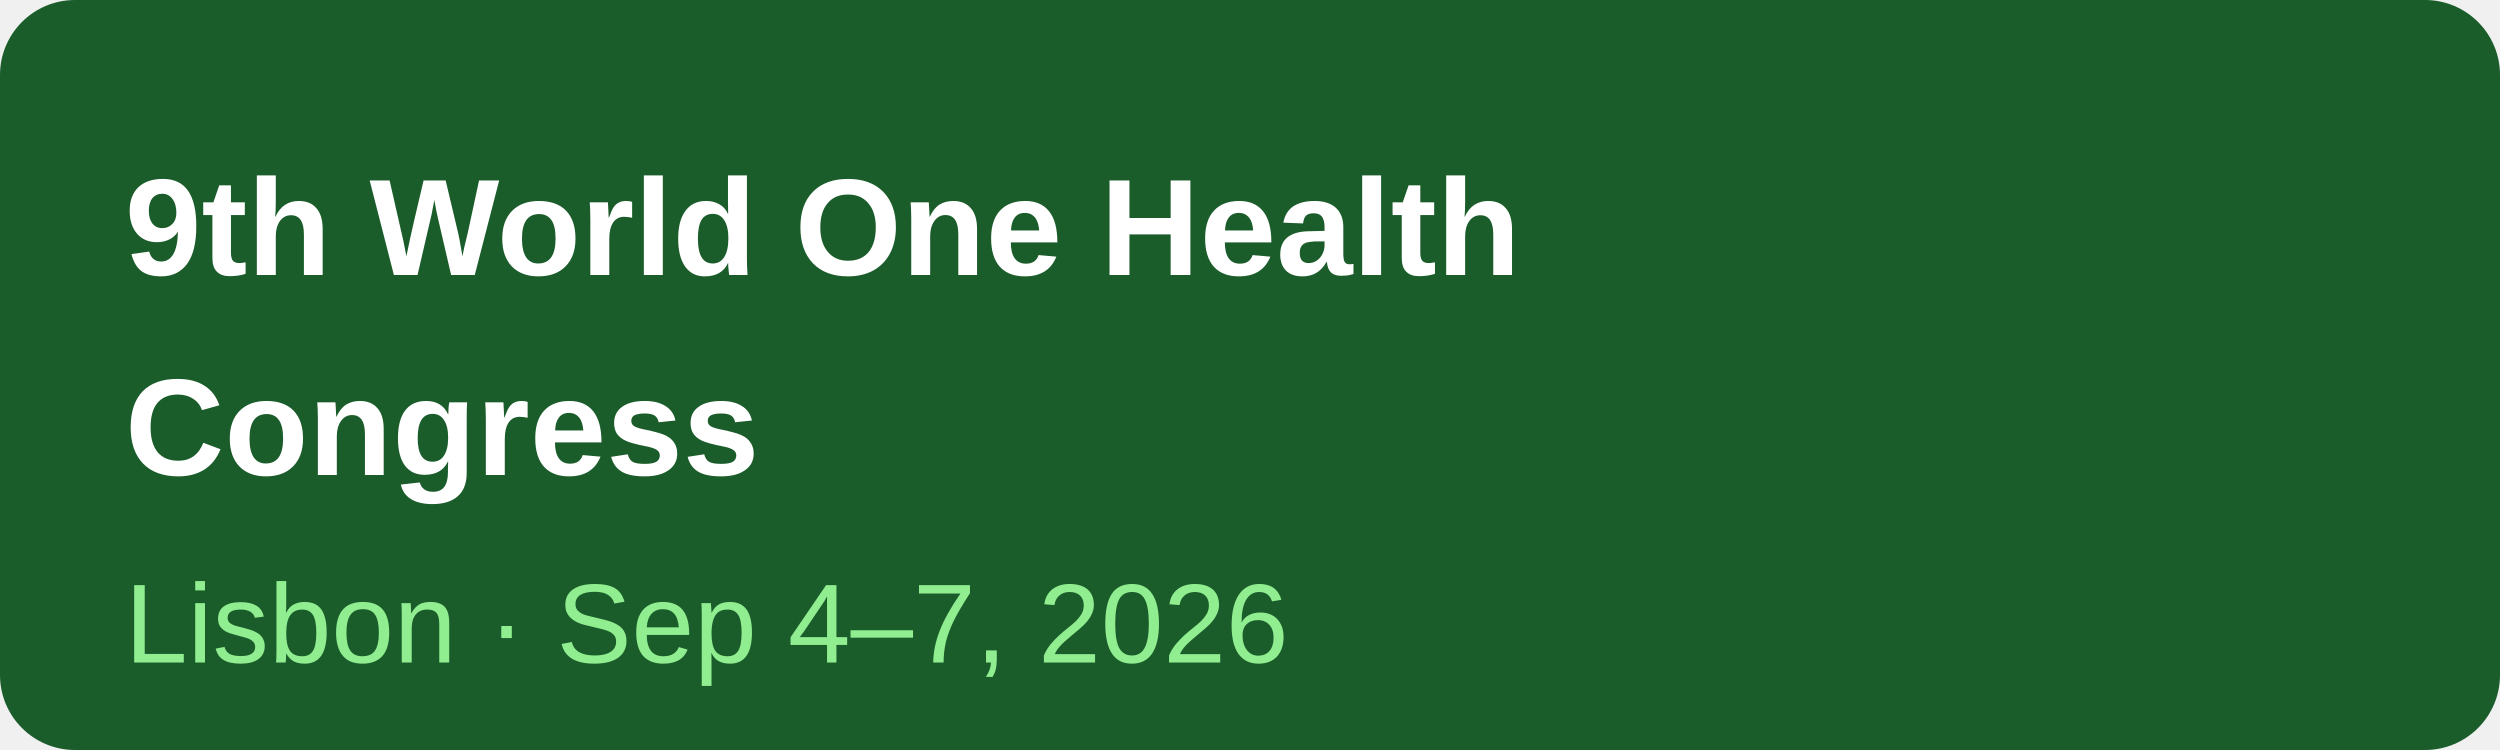
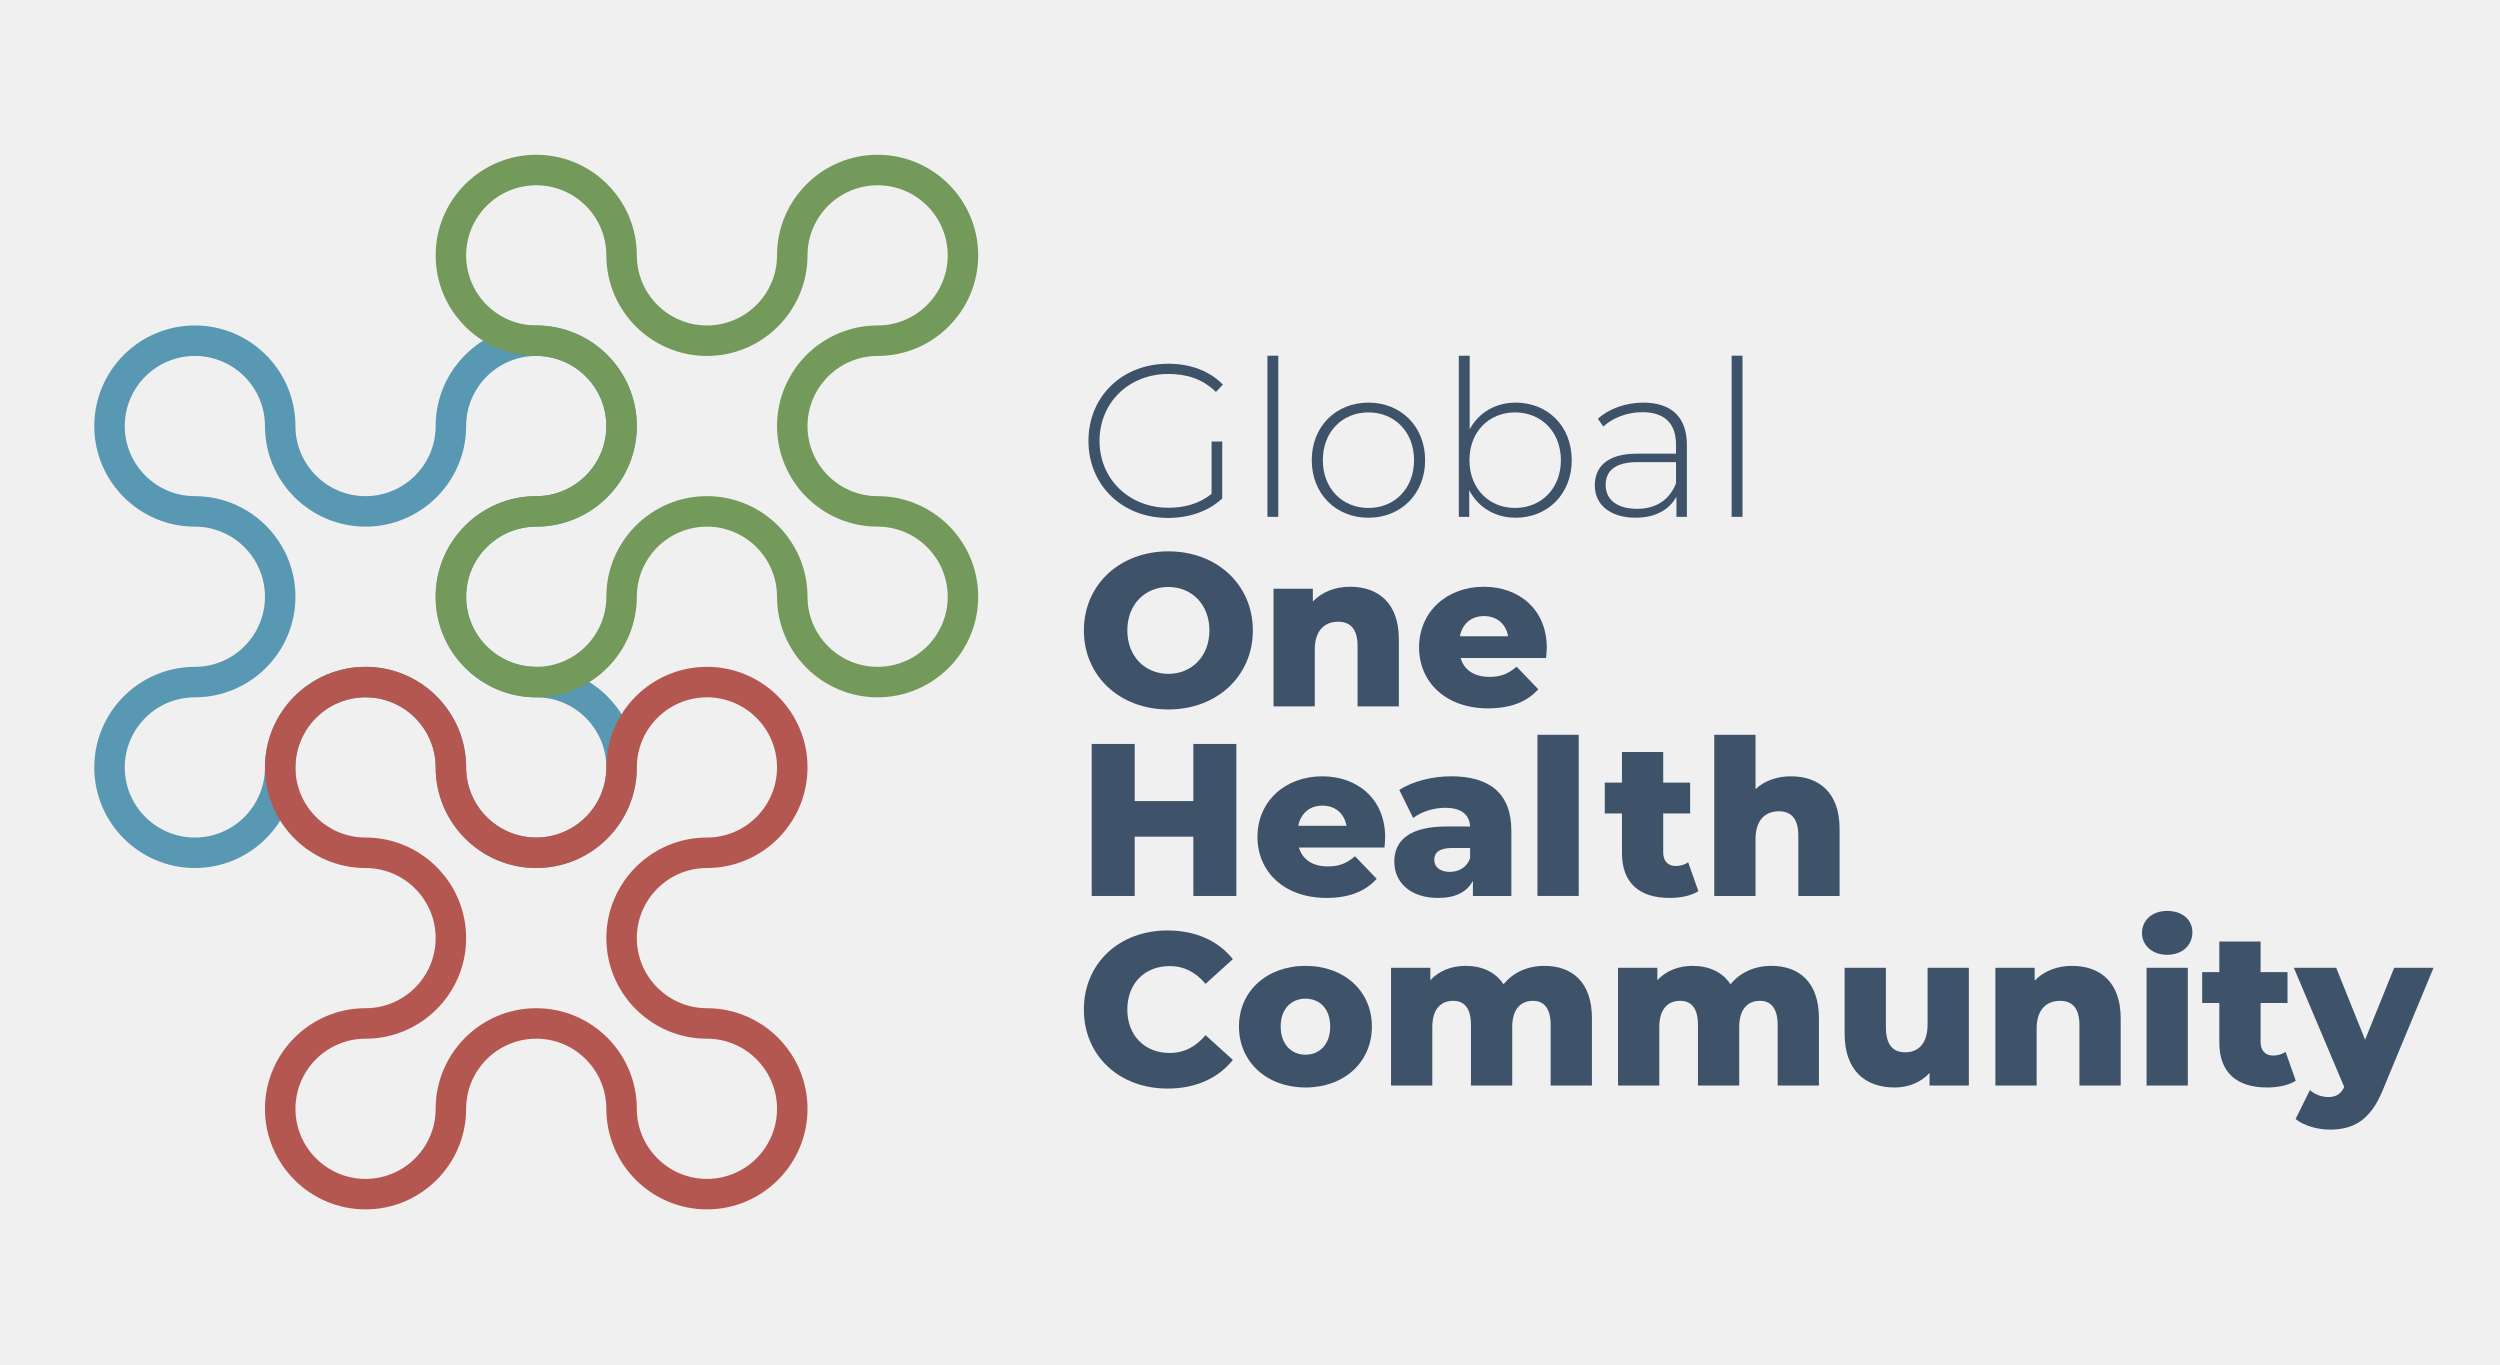
- <svg xmlns="http://www.w3.org/2000/svg" viewBox="0 0 200 60">
-   <rect width="200" height="60" rx="6" fill="#1a5c2a" />
-   <text x="10" y="22" font-family="Arial, sans-serif" font-weight="bold" font-size="11" fill="white">9th World One Health</text>
-   <text x="10" y="38" font-family="Arial, sans-serif" font-weight="bold" font-size="11" fill="white">Congress</text>
-   <text x="10" y="53" font-family="Arial, sans-serif" font-size="9" fill="#90ee90">Lisbon · Sep 4–7, 2026</text>
+ <svg xmlns="http://www.w3.org/2000/svg" width="100%" height="100%" viewBox="0 0 469 256" version="1.1" xml:space="preserve" style="fill-rule:evenodd;clip-rule:evenodd;stroke-linejoin:round;stroke-miterlimit:2;">
+   <g transform="matrix(0.24,0,0,0.24,0,0)">
+     <g transform="matrix(1,0,0,1,-766.56,-707.53)">
+       <rect id="Artboard1" x="766.56" y="707.53" width="1953.09" height="1065.47" style="fill:none;" />
+       <g id="Artboard11">
+         <g transform="matrix(1.5625,0,0,1.5625,-29.9251,517.85)">
+           <g transform="matrix(2.66667,0,0,2.66667,1115.87,341.608)">
+             <path d="M0,0.246L1.998,0.246L1.998,10.921C-0.569,13.365 -4.278,14.587 -8.19,14.587C-16.785,14.587 -23.101,8.435 -23.101,0.124C-23.101,-8.188 -16.785,-14.341 -8.149,-14.341C-4.033,-14.341 -0.408,-13.036 2.118,-10.429L0.815,-9.045C-1.67,-11.489 -4.644,-12.425 -8.108,-12.425C-15.523,-12.425 -21.024,-7.048 -21.024,0.124C-21.024,7.253 -15.523,12.672 -8.108,12.672C-5.093,12.672 -2.322,11.938 0,10.065L0,0.246Z" style="fill:rgb(62,82,105);fill-rule:nonzero;" />
+           </g>
+           <g transform="matrix(2.66667,0,0,2.66667,0,-10520.7)">
+             <rect x="428.927" y="4057.51" width="2.038" height="30.231" style="fill:rgb(62,82,105);" />
+           </g>
+           <g transform="matrix(2.66667,0,0,2.66667,1165.98,351.606)">
+             <path d="M0,0C0,-6.314 4.522,-10.797 10.634,-10.797C16.745,-10.797 21.267,-6.314 21.267,0C21.267,6.316 16.745,10.797 10.634,10.797C4.522,10.797 0,6.316 0,0M19.19,0C19.19,-5.337 15.522,-8.963 10.634,-8.963C5.745,-8.963 2.078,-5.338 2.078,0C2.078,5.337 5.745,8.964 10.634,8.964C15.522,8.964 19.19,5.337 19.19,0" style="fill:rgb(62,82,105);fill-rule:nonzero;" />
+           </g>
+           <g transform="matrix(2.66667,0,0,2.66667,1296.04,328.139)">
+             <path d="M0,8.8C0,15.156 -4.522,19.597 -10.512,19.597C-14.341,19.597 -17.56,17.683 -19.23,14.423L-19.23,19.434L-21.187,19.434L-21.187,-10.797L-19.148,-10.797L-19.148,3.016C-17.438,-0.163 -14.259,-1.997 -10.512,-1.997C-4.522,-1.997 0,2.404 0,8.8M-2.037,8.8C-2.037,3.463 -5.745,-0.163 -10.634,-0.163C-15.523,-0.163 -19.189,3.462 -19.189,8.8C-19.189,14.137 -15.523,17.764 -10.634,17.764C-5.745,17.764 -2.037,14.137 -2.037,8.8" style="fill:rgb(62,82,105);fill-rule:nonzero;" />
+           </g>
+           <g transform="matrix(2.66667,0,0,2.66667,1353.64,359.21)">
+             <path d="M0,-5.704L0,7.782L-1.955,7.782L-1.955,3.994C-3.299,6.439 -5.907,7.945 -9.615,7.945C-14.382,7.945 -17.275,5.501 -17.275,1.876C-17.275,-1.343 -15.238,-4.073 -9.33,-4.073L-2.037,-4.073L-2.037,-5.786C-2.037,-9.737 -4.196,-11.855 -8.351,-11.855C-11.285,-11.855 -13.933,-10.756 -15.686,-9.166L-16.704,-10.634C-14.585,-12.507 -11.489,-13.649 -8.188,-13.649C-2.932,-13.649 0,-10.96 0,-5.704ZM-2.037,1.509L-2.037,-2.485L-9.289,-2.485C-13.689,-2.485 -15.238,-0.652 -15.238,1.794C-15.238,4.563 -13.079,6.275 -9.33,6.275C-5.744,6.275 -3.258,4.563 -2.037,1.509" style="fill:rgb(62,82,105);fill-rule:nonzero;" />
+           </g>
+           <g transform="matrix(2.66667,0,0,2.66667,0,-10520.7)">
+             <rect x="516.013" y="4057.51" width="2.038" height="30.231" style="fill:rgb(62,82,105);" />
+           </g>
+           <g transform="matrix(2.66667,0,0,2.66667,1051.98,436.762)">
+             <path d="M0,0.002C0,-8.555 6.724,-14.83 15.849,-14.83C24.977,-14.83 31.699,-8.555 31.699,0.002C31.699,8.557 24.977,14.832 15.849,14.832C6.724,14.832 0,8.557 0,0.002M23.55,0.002C23.55,-4.928 20.169,-8.147 15.849,-8.147C11.531,-8.147 8.149,-4.928 8.149,0.002C8.149,4.932 11.531,8.151 15.849,8.151C20.169,8.151 23.55,4.932 23.55,0.002" style="fill:rgb(62,82,105);fill-rule:nonzero;" />
+           </g>
+           <g transform="matrix(2.66667,0,0,2.66667,1209.54,448.607)">
+             <path d="M0,-2.811L0,9.819L-7.74,9.819L-7.74,-1.547C-7.74,-4.726 -9.125,-6.071 -11.367,-6.071C-13.852,-6.071 -15.767,-4.522 -15.767,-0.856L-15.767,9.819L-23.508,9.819L-23.508,-12.263L-16.134,-12.263L-16.134,-9.859C-14.381,-11.692 -11.896,-12.63 -9.125,-12.63C-3.951,-12.63 0,-9.655 0,-2.811" style="fill:rgb(62,82,105);fill-rule:nonzero;" />
+           </g>
+           <g transform="matrix(2.66667,0,0,2.66667,1283.22,440.133)">
+             <path d="M0,3.912L-16.052,3.912C-15.401,6.153 -13.485,7.456 -10.633,7.456C-8.473,7.456 -7.048,6.846 -5.54,5.541L-1.466,9.778C-3.584,12.142 -6.681,13.364 -10.877,13.364C-18.741,13.364 -23.834,8.516 -23.834,1.916C-23.834,-4.726 -18.659,-9.452 -11.693,-9.452C-5.174,-9.452 0.122,-5.297 0.122,1.996C0.122,2.567 0.041,3.3 0,3.912M-16.174,-0.163L-7.13,-0.163C-7.537,-2.485 -9.248,-3.952 -11.652,-3.952C-14.056,-3.952 -15.727,-2.485 -16.174,-0.163" style="fill:rgb(62,82,105);fill-rule:nonzero;" />
+           </g>
+           <g transform="matrix(2.66667,0,0,2.66667,1128.25,569.62)">
+             <path d="M0,-28.52L0,0L-8.067,0L-8.067,-11.122L-19.068,-11.122L-19.068,0L-27.136,0L-27.136,-28.52L-19.068,-28.52L-19.068,-17.804L-8.067,-17.804L-8.067,-28.52L0,-28.52Z" style="fill:rgb(62,82,105);fill-rule:nonzero;" />
+           </g>
+           <g transform="matrix(2.66667,0,0,2.66667,1202.37,534.962)">
+             <path d="M0,3.912L-16.051,3.912C-15.4,6.152 -13.484,7.455 -10.632,7.455C-8.473,7.455 -7.047,6.846 -5.539,5.541L-1.466,9.778C-3.584,12.142 -6.68,13.364 -10.876,13.364C-18.74,13.364 -23.833,8.516 -23.833,1.916C-23.833,-4.726 -18.658,-9.452 -11.692,-9.452C-5.174,-9.452 0.122,-5.297 0.122,1.996C0.122,2.567 0.041,3.3 0,3.912ZM-16.173,-0.163L-7.129,-0.163C-7.537,-2.485 -9.247,-3.952 -11.651,-3.952C-14.055,-3.952 -15.726,-2.485 -16.173,-0.163" style="fill:rgb(62,82,105);fill-rule:nonzero;" />
+           </g>
+           <g transform="matrix(2.66667,0,0,2.66667,1265.83,543.436)">
+             <path d="M0,-2.444L0,9.819L-7.211,9.819L-7.211,6.967C-8.312,9.087 -10.512,10.186 -13.731,10.186C-19.028,10.186 -21.96,7.212 -21.96,3.383C-21.96,-0.693 -18.987,-3.219 -12.141,-3.219L-7.741,-3.219C-7.864,-5.459 -9.37,-6.722 -12.426,-6.722C-14.545,-6.722 -16.908,-5.989 -18.416,-4.807L-21.024,-10.063C-18.498,-11.733 -14.749,-12.63 -11.286,-12.63C-4.114,-12.63 0,-9.451 0,-2.444M-7.741,2.73L-7.741,0.816L-11.083,0.816C-13.568,0.816 -14.463,1.711 -14.463,3.056C-14.463,4.359 -13.405,5.297 -11.57,5.297C-9.86,5.297 -8.353,4.482 -7.741,2.73" style="fill:rgb(62,82,105);fill-rule:nonzero;" />
+           </g>
+           <g transform="matrix(2.66667,0,0,2.66667,0,-10141.4)">
+             <rect x="479.582" y="3986.39" width="7.741" height="30.231" style="fill:rgb(62,82,105);" />
+           </g>
+           <g transform="matrix(2.66667,0,0,2.66667,1359.4,500.956)">
+             <path d="M0,24.854C-1.344,25.709 -3.341,26.116 -5.378,26.116C-11.042,26.116 -14.341,23.346 -14.341,17.682L-14.341,10.267L-17.56,10.267L-17.56,4.481L-14.341,4.481L-14.341,-1.262L-6.6,-1.262L-6.6,4.481L-1.548,4.481L-1.548,10.267L-6.6,10.267L-6.6,17.601C-6.6,19.231 -5.664,20.126 -4.278,20.126C-3.421,20.126 -2.567,19.884 -1.915,19.435L0,24.854Z" style="fill:rgb(62,82,105);fill-rule:nonzero;" />
+           </g>
+           <g transform="matrix(2.66667,0,0,2.66667,1430.03,522.684)">
+             <path d="M0,4.971L0,17.601L-7.741,17.601L-7.741,6.235C-7.741,3.056 -9.126,1.711 -11.368,1.711C-13.853,1.711 -15.768,3.26 -15.768,6.926L-15.768,17.601L-23.509,17.601L-23.509,-12.63L-15.768,-12.63L-15.768,-2.444C-14.057,-4.032 -11.733,-4.848 -9.126,-4.848C-3.951,-4.848 0,-1.873 0,4.971" style="fill:rgb(62,82,105);fill-rule:nonzero;" />
+           </g>
+           <g transform="matrix(2.66667,0,0,2.66667,1051.98,626.419)">
+             <path d="M0,0.002C0,-8.677 6.642,-14.83 15.686,-14.83C20.942,-14.83 25.18,-12.914 27.951,-9.451L22.817,-4.805C21.024,-6.966 18.824,-8.147 16.094,-8.147C11.409,-8.147 8.149,-4.887 8.149,0.002C8.149,4.891 11.409,8.151 16.094,8.151C18.824,8.151 21.024,6.969 22.817,4.81L27.951,9.454C25.18,12.918 20.942,14.832 15.686,14.832C6.642,14.832 0,8.679 0,0.002" style="fill:rgb(62,82,105);fill-rule:nonzero;" />
+           </g>
+           <g transform="matrix(2.66667,0,0,2.66667,1129.57,635.114)">
+             <path d="M0,-0.08C0,-6.722 5.256,-11.448 12.467,-11.448C19.76,-11.448 24.934,-6.722 24.934,-0.08C24.934,6.601 19.76,11.368 12.467,11.368C5.256,11.368 0,6.601 0,-0.08M17.112,-0.08C17.112,-3.422 15.115,-5.295 12.467,-5.295C9.86,-5.295 7.823,-3.422 7.823,-0.08C7.823,3.301 9.86,5.215 12.467,5.215C15.116,5.215 17.112,3.301 17.112,-0.08" style="fill:rgb(62,82,105);fill-rule:nonzero;" />
+           </g>
+           <g transform="matrix(2.66667,0,0,2.66667,1306.14,638.266)">
+             <path d="M0,-2.811L0,9.819L-7.741,9.819L-7.741,-1.547C-7.741,-4.726 -9.046,-6.071 -11.083,-6.071C-13.323,-6.071 -14.954,-4.562 -14.954,-1.141L-14.954,9.819L-22.695,9.819L-22.695,-1.547C-22.695,-4.726 -23.957,-6.071 -26.035,-6.071C-28.318,-6.071 -29.947,-4.562 -29.947,-1.141L-29.947,9.819L-37.688,9.819L-37.688,-12.263L-30.314,-12.263L-30.314,-9.941C-28.643,-11.733 -26.32,-12.63 -23.713,-12.63C-20.697,-12.63 -18.131,-11.531 -16.583,-9.166C-14.832,-11.368 -12.102,-12.63 -8.923,-12.63C-3.79,-12.63 0,-9.655 0,-2.811Z" style="fill:rgb(62,82,105);fill-rule:nonzero;" />
+           </g>
+           <g transform="matrix(2.66667,0,0,2.66667,1419.7,638.266)">
+             <path d="M0,-2.811L0,9.819L-7.741,9.819L-7.741,-1.547C-7.741,-4.726 -9.046,-6.071 -11.083,-6.071C-13.323,-6.071 -14.954,-4.562 -14.954,-1.141L-14.954,9.819L-22.695,9.819L-22.695,-1.547C-22.695,-4.726 -23.957,-6.071 -26.035,-6.071C-28.318,-6.071 -29.947,-4.562 -29.947,-1.141L-29.947,9.819L-37.688,9.819L-37.688,-12.263L-30.314,-12.263L-30.314,-9.941C-28.643,-11.733 -26.32,-12.63 -23.713,-12.63C-20.697,-12.63 -18.131,-11.531 -16.583,-9.166C-14.832,-11.368 -12.102,-12.63 -8.923,-12.63C-3.79,-12.63 0,-9.655 0,-2.811Z" style="fill:rgb(62,82,105);fill-rule:nonzero;" />
+           </g>
+           <g transform="matrix(2.66667,0,0,2.66667,1494.7,665.429)">
+             <path d="M0,-22.449L0,-0.367L-7.374,-0.367L-7.374,-2.73C-9.044,-0.897 -11.407,0 -13.935,0C-19.352,0 -23.305,-3.097 -23.305,-10.104L-23.305,-22.449L-15.564,-22.449L-15.564,-11.368C-15.564,-7.945 -14.219,-6.6 -11.896,-6.6C-9.615,-6.6 -7.741,-8.108 -7.741,-11.815L-7.741,-22.449L0,-22.449Z" style="fill:rgb(62,82,105);fill-rule:nonzero;" />
+           </g>
+           <g transform="matrix(2.66667,0,0,2.66667,1570.66,638.266)">
+             <path d="M0,-2.811L0,9.819L-7.741,9.819L-7.741,-1.547C-7.741,-4.726 -9.126,-6.071 -11.368,-6.071C-13.853,-6.071 -15.768,-4.522 -15.768,-0.856L-15.768,9.819L-23.509,9.819L-23.509,-12.263L-16.135,-12.263L-16.135,-9.859C-14.382,-11.692 -11.896,-12.63 -9.126,-12.63C-3.951,-12.63 0,-9.655 0,-2.811" style="fill:rgb(62,82,105);fill-rule:nonzero;" />
+           </g>
+           <g transform="matrix(2.66667,0,0,2.66667,1581.32,653.478)">
+             <path d="M0,-24.528C0,-26.85 1.875,-28.643 4.727,-28.643C7.578,-28.643 9.453,-26.973 9.453,-24.65C9.453,-22.206 7.578,-20.412 4.727,-20.412C1.875,-20.412 0,-22.206 0,-24.528M0.856,-17.967L8.597,-17.967L8.597,4.115L0.856,4.115L0.856,-17.967Z" style="fill:rgb(62,82,105);fill-rule:nonzero;" />
+           </g>
+           <g transform="matrix(2.66667,0,0,2.66667,1658.25,595.785)">
+             <path d="M0,24.854C-1.344,25.709 -3.341,26.116 -5.378,26.116C-11.042,26.116 -14.341,23.346 -14.341,17.682L-14.341,10.267L-17.56,10.267L-17.56,4.481L-14.341,4.481L-14.341,-1.262L-6.6,-1.262L-6.6,4.481L-1.548,4.481L-1.548,10.267L-6.6,10.267L-6.6,17.601C-6.6,19.231 -5.664,20.127 -4.277,20.127C-3.421,20.127 -2.567,19.884 -1.915,19.435L0,24.854Z" style="fill:rgb(62,82,105);fill-rule:nonzero;" />
+           </g>
+           <g transform="matrix(2.66667,0,0,2.66667,1727.15,686.506)">
+             <path d="M0,-30.353L-9.533,-7.374C-11.856,-1.67 -15.115,0 -19.474,0C-21.798,0 -24.406,-0.774 -25.872,-1.996L-23.183,-7.415C-22.286,-6.6 -20.983,-6.112 -19.76,-6.112C-18.253,-6.112 -17.397,-6.681 -16.745,-7.986L-26.198,-30.353L-18.253,-30.353L-12.834,-16.867L-7.374,-30.353L0,-30.353Z" style="fill:rgb(62,82,105);fill-rule:nonzero;" />
+           </g>
+           <g transform="matrix(2.66667,0,0,2.66667,778.013,284.212)">
+             <path d="M0,101.783C-10.405,101.783 -18.869,93.317 -18.869,82.912C-18.869,75.66 -24.769,69.761 -32.021,69.761C-39.273,69.761 -45.173,75.66 -45.173,82.912C-45.173,93.317 -53.637,101.783 -64.042,101.783C-74.446,101.783 -82.912,93.317 -82.912,82.912C-82.912,72.508 -74.446,64.042 -64.042,64.042C-56.791,64.042 -50.891,58.143 -50.891,50.891C-50.891,43.64 -56.791,37.741 -64.042,37.741C-74.446,37.741 -82.912,29.275 -82.912,18.87C-82.912,8.466 -74.446,0 -64.042,0C-53.637,0 -45.173,8.466 -45.173,18.87C-45.173,26.123 -39.273,32.022 -32.021,32.022C-24.769,32.022 -18.869,26.123 -18.869,18.87C-18.869,8.466 -10.405,0 0,0C10.405,0 18.87,8.466 18.87,18.87C18.87,29.275 10.405,37.741 0,37.741C-7.251,37.741 -13.151,43.64 -13.151,50.891C-13.151,58.143 -7.251,64.042 0,64.042C10.405,64.042 18.87,72.508 18.87,82.912C18.87,93.317 10.405,101.783 0,101.783M-32.021,64.042C-21.616,64.042 -13.151,72.508 -13.151,82.912C-13.151,90.164 -7.251,96.064 0,96.064C7.252,96.064 13.152,90.164 13.152,82.912C13.152,75.66 7.252,69.761 0,69.761C-10.405,69.761 -18.869,61.295 -18.869,50.891C-18.869,40.486 -10.405,32.022 0,32.022C7.252,32.022 13.152,26.123 13.152,18.87C13.152,11.618 7.252,5.719 0,5.719C-7.251,5.719 -13.151,11.618 -13.151,18.87C-13.151,29.275 -21.616,37.741 -32.021,37.741C-42.426,37.741 -50.891,29.275 -50.891,18.87C-50.891,11.618 -56.791,5.719 -64.042,5.719C-71.294,5.719 -77.194,11.618 -77.194,18.87C-77.194,26.123 -71.294,32.022 -64.042,32.022C-53.637,32.022 -45.173,40.486 -45.173,50.891C-45.173,61.295 -53.637,69.761 -64.042,69.761C-71.294,69.761 -77.194,75.66 -77.194,82.912C-77.194,90.164 -71.294,96.064 -64.042,96.064C-56.791,96.064 -50.891,90.164 -50.891,82.912C-50.891,72.508 -42.426,64.042 -32.021,64.042" style="fill:rgb(89,152,179);fill-rule:nonzero;" />
+           </g>
+           <g transform="matrix(2.66667,0,0,2.66667,948.793,198.821)">
+             <path d="M0,101.783C-10.405,101.783 -18.87,93.317 -18.87,82.912C-18.87,75.662 -24.77,69.763 -32.021,69.763C-39.273,69.763 -45.173,75.662 -45.173,82.912C-45.173,93.317 -53.638,101.783 -64.043,101.783C-74.447,101.783 -82.912,93.317 -82.912,82.912C-82.912,72.508 -74.447,64.043 -64.043,64.043C-56.791,64.043 -50.891,58.144 -50.891,50.892C-50.891,43.64 -56.791,37.741 -64.043,37.741C-74.447,37.741 -82.912,29.275 -82.912,18.87C-82.912,8.466 -74.447,0 -64.043,0C-53.638,0 -45.173,8.466 -45.173,18.87C-45.173,26.122 -39.273,32.022 -32.021,32.022C-24.77,32.022 -18.87,26.122 -18.87,18.87C-18.87,8.466 -10.405,0 0,0C10.405,0 18.869,8.466 18.869,18.87C18.869,29.275 10.405,37.741 0,37.741C-7.252,37.741 -13.152,43.64 -13.152,50.892C-13.152,58.144 -7.252,64.043 0,64.043C10.405,64.043 18.869,72.508 18.869,82.912C18.869,93.317 10.405,101.783 0,101.783M-32.021,64.043C-21.616,64.043 -13.152,72.508 -13.152,82.912C-13.152,90.164 -7.252,96.064 0,96.064C7.251,96.064 13.151,90.164 13.151,82.912C13.151,75.662 7.251,69.763 0,69.763C-10.405,69.763 -18.87,61.297 -18.87,50.892C-18.87,40.488 -10.405,32.022 0,32.022C7.251,32.022 13.151,26.122 13.151,18.87C13.151,11.618 7.251,5.72 0,5.72C-7.252,5.72 -13.152,11.618 -13.152,18.87C-13.152,29.275 -21.616,37.741 -32.021,37.741C-42.426,37.741 -50.891,29.275 -50.891,18.87C-50.891,11.618 -56.791,5.72 -64.043,5.72C-71.294,5.72 -77.194,11.618 -77.194,18.87C-77.194,26.122 -71.294,32.022 -64.043,32.022C-53.638,32.022 -45.173,40.488 -45.173,50.892C-45.173,61.297 -53.638,69.763 -64.043,69.763C-71.294,69.763 -77.194,75.662 -77.194,82.912C-77.194,90.164 -71.294,96.064 -64.043,96.064C-56.791,96.064 -50.891,90.164 -50.891,82.912C-50.891,72.508 -42.426,64.043 -32.021,64.043" style="fill:rgb(115,153,91);fill-rule:nonzero;" />
+           </g>
+           <g transform="matrix(2.66667,0,0,2.66667,863.404,454.99)">
+             <path d="M0,101.783C-10.405,101.783 -18.87,93.317 -18.87,82.912C-18.87,75.66 -24.77,69.761 -32.022,69.761C-39.273,69.761 -45.173,75.66 -45.173,82.912C-45.173,93.317 -53.638,101.783 -64.043,101.783C-74.447,101.783 -82.912,93.317 -82.912,82.912C-82.912,72.508 -74.447,64.042 -64.043,64.042C-56.791,64.042 -50.891,58.143 -50.891,50.892C-50.891,43.64 -56.791,37.741 -64.043,37.741C-74.447,37.741 -82.912,29.275 -82.912,18.871C-82.912,8.466 -74.447,0 -64.043,0C-53.638,0 -45.173,8.466 -45.173,18.871C-45.173,26.123 -39.273,32.022 -32.022,32.022C-24.77,32.022 -18.87,26.123 -18.87,18.871C-18.87,8.466 -10.405,0 0,0C10.405,0 18.869,8.466 18.869,18.871C18.869,29.275 10.405,37.741 0,37.741C-7.252,37.741 -13.152,43.64 -13.152,50.892C-13.152,58.143 -7.252,64.042 0,64.042C10.405,64.042 18.869,72.508 18.869,82.912C18.869,93.317 10.405,101.783 0,101.783M-32.022,64.042C-21.617,64.042 -13.152,72.508 -13.152,82.912C-13.152,90.164 -7.252,96.064 0,96.064C7.251,96.064 13.151,90.164 13.151,82.912C13.151,75.66 7.251,69.761 0,69.761C-10.405,69.761 -18.87,61.297 -18.87,50.892C-18.87,40.488 -10.405,32.022 0,32.022C7.251,32.022 13.151,26.123 13.151,18.871C13.151,11.619 7.251,5.72 0,5.72C-7.252,5.72 -13.152,11.619 -13.152,18.871C-13.152,29.275 -21.617,37.741 -32.022,37.741C-42.426,37.741 -50.891,29.275 -50.891,18.871C-50.891,11.619 -56.791,5.72 -64.043,5.72C-71.294,5.72 -77.194,11.619 -77.194,18.871C-77.194,26.123 -71.294,32.022 -64.043,32.022C-53.638,32.022 -45.173,40.488 -45.173,50.892C-45.173,61.297 -53.638,69.761 -64.043,69.761C-71.294,69.761 -77.194,75.66 -77.194,82.912C-77.194,90.164 -71.294,96.064 -64.043,96.064C-56.791,96.064 -50.891,90.164 -50.891,82.912C-50.891,72.508 -42.426,64.042 -32.022,64.042" style="fill:rgb(180,87,81);fill-rule:nonzero;" />
+           </g>
+         </g>
+       </g>
+     </g>
+   </g>
</svg>
